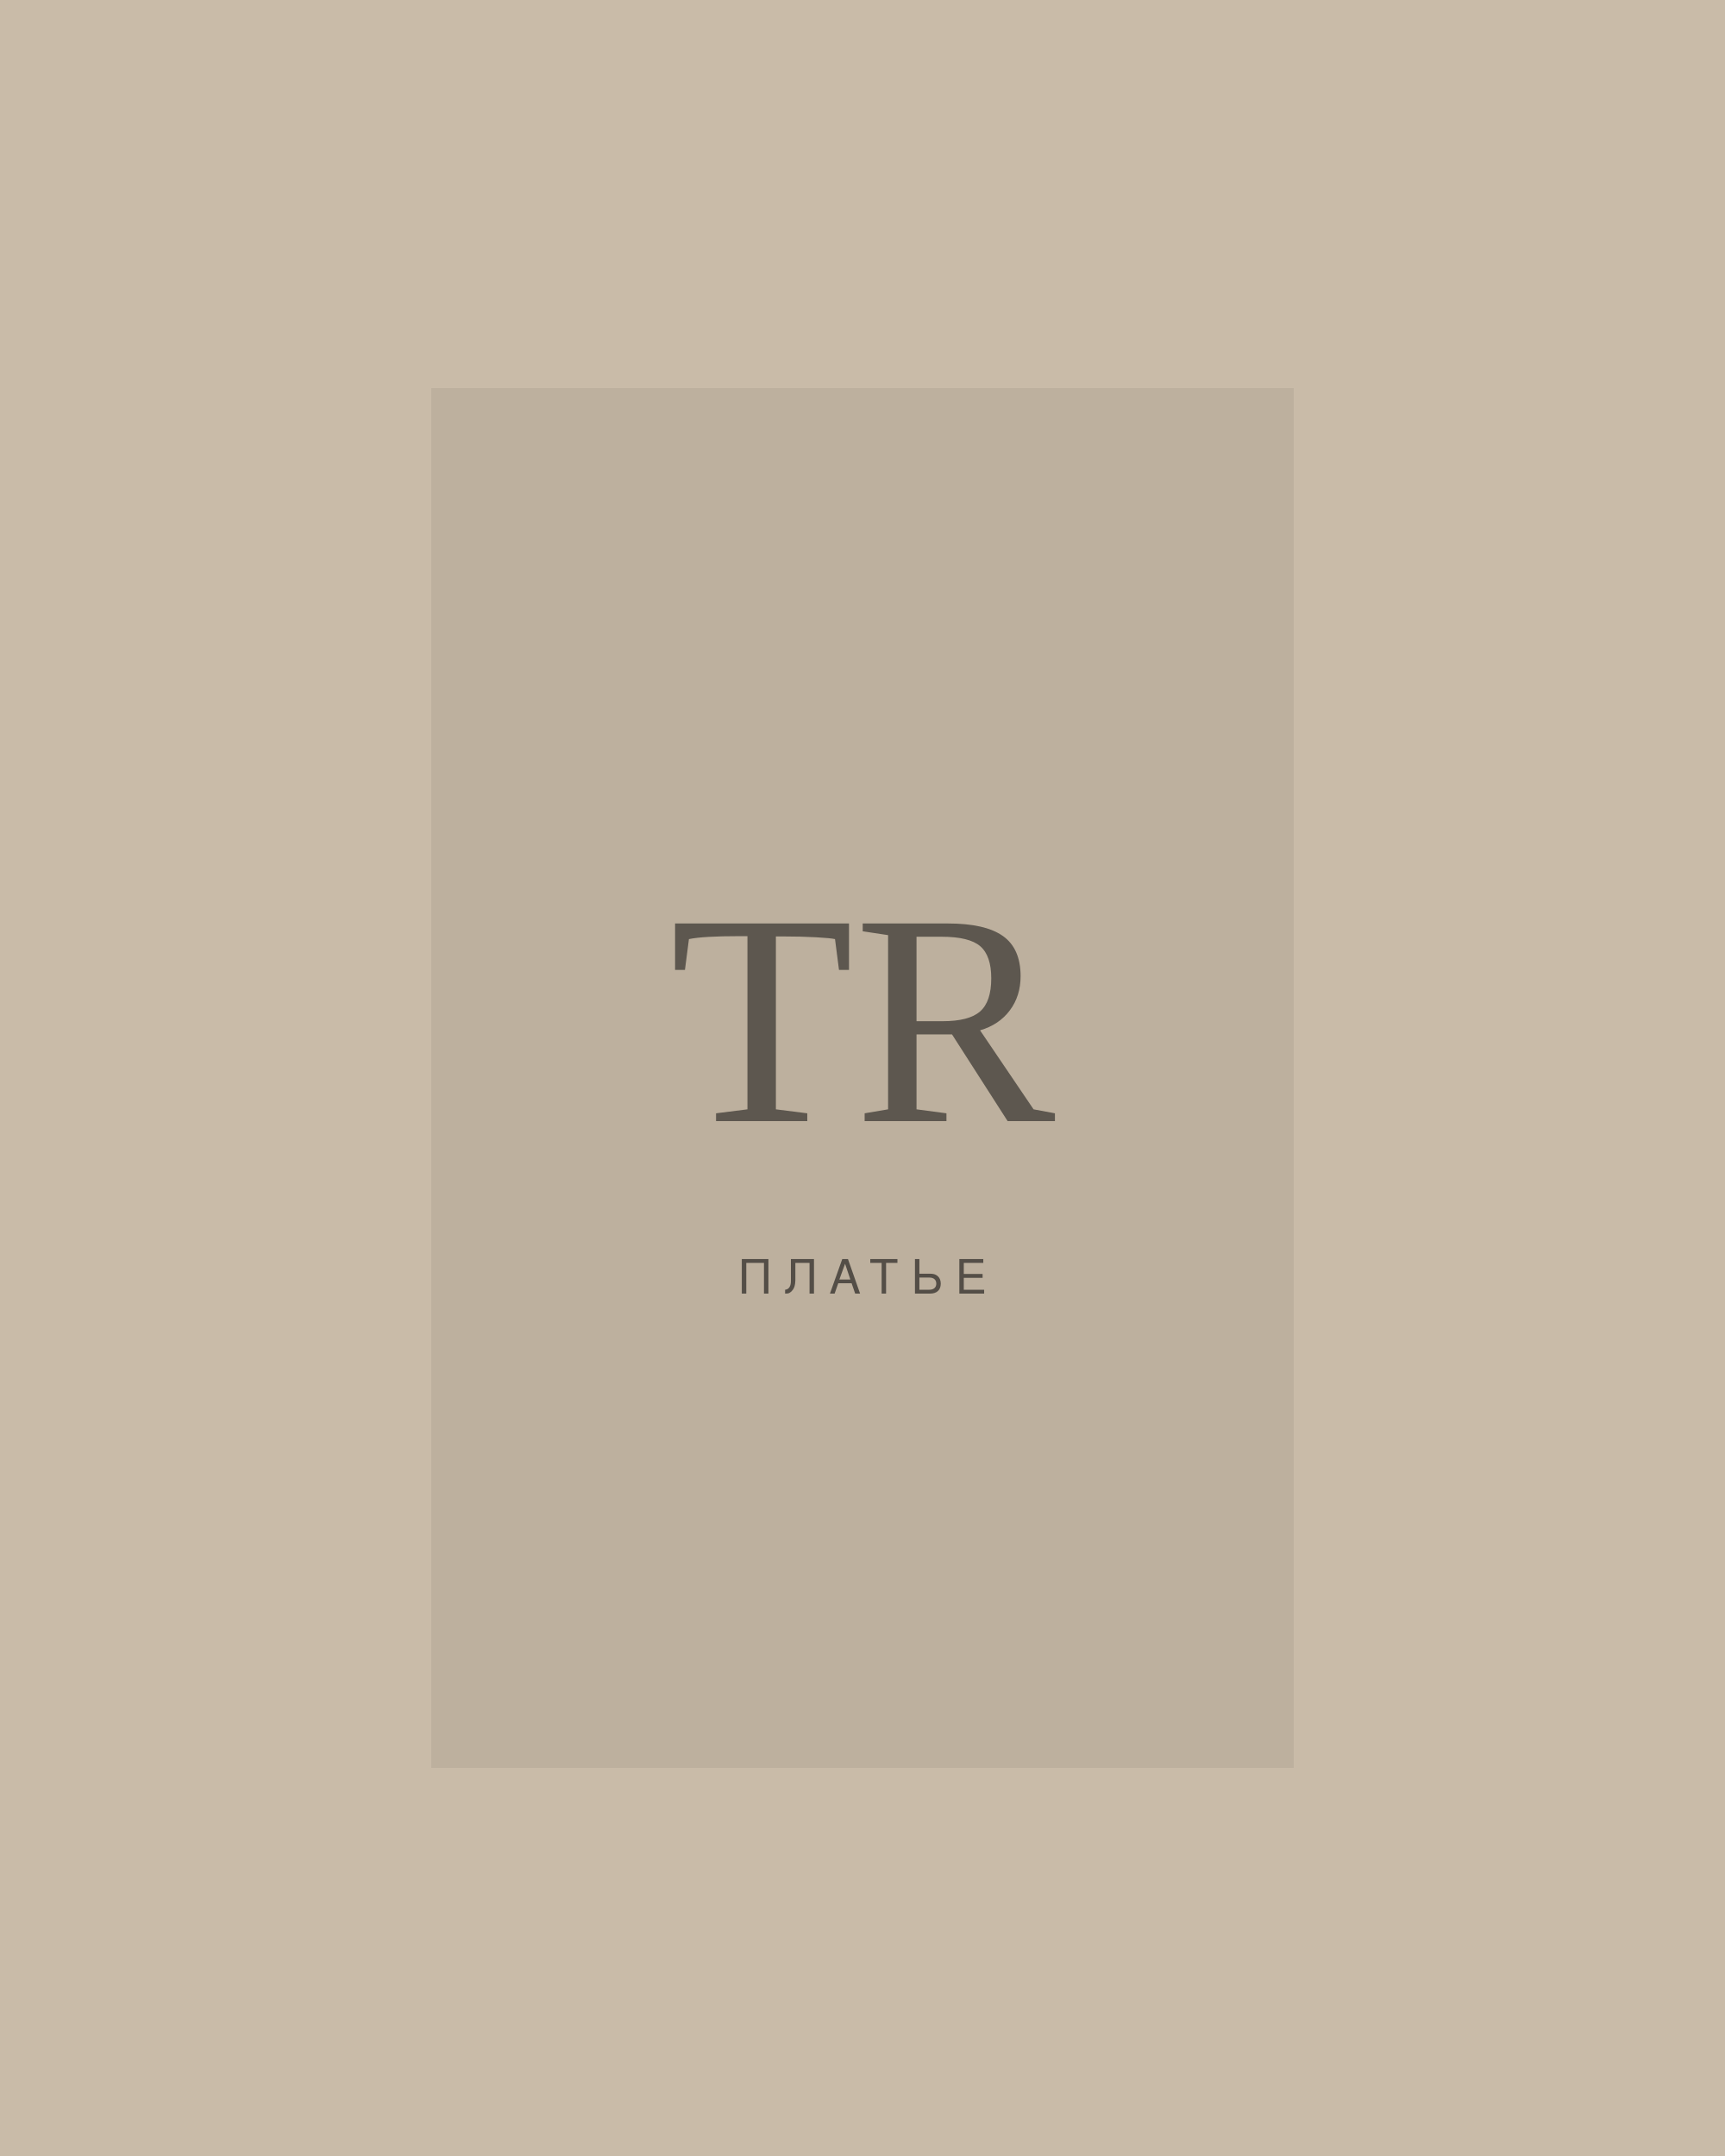
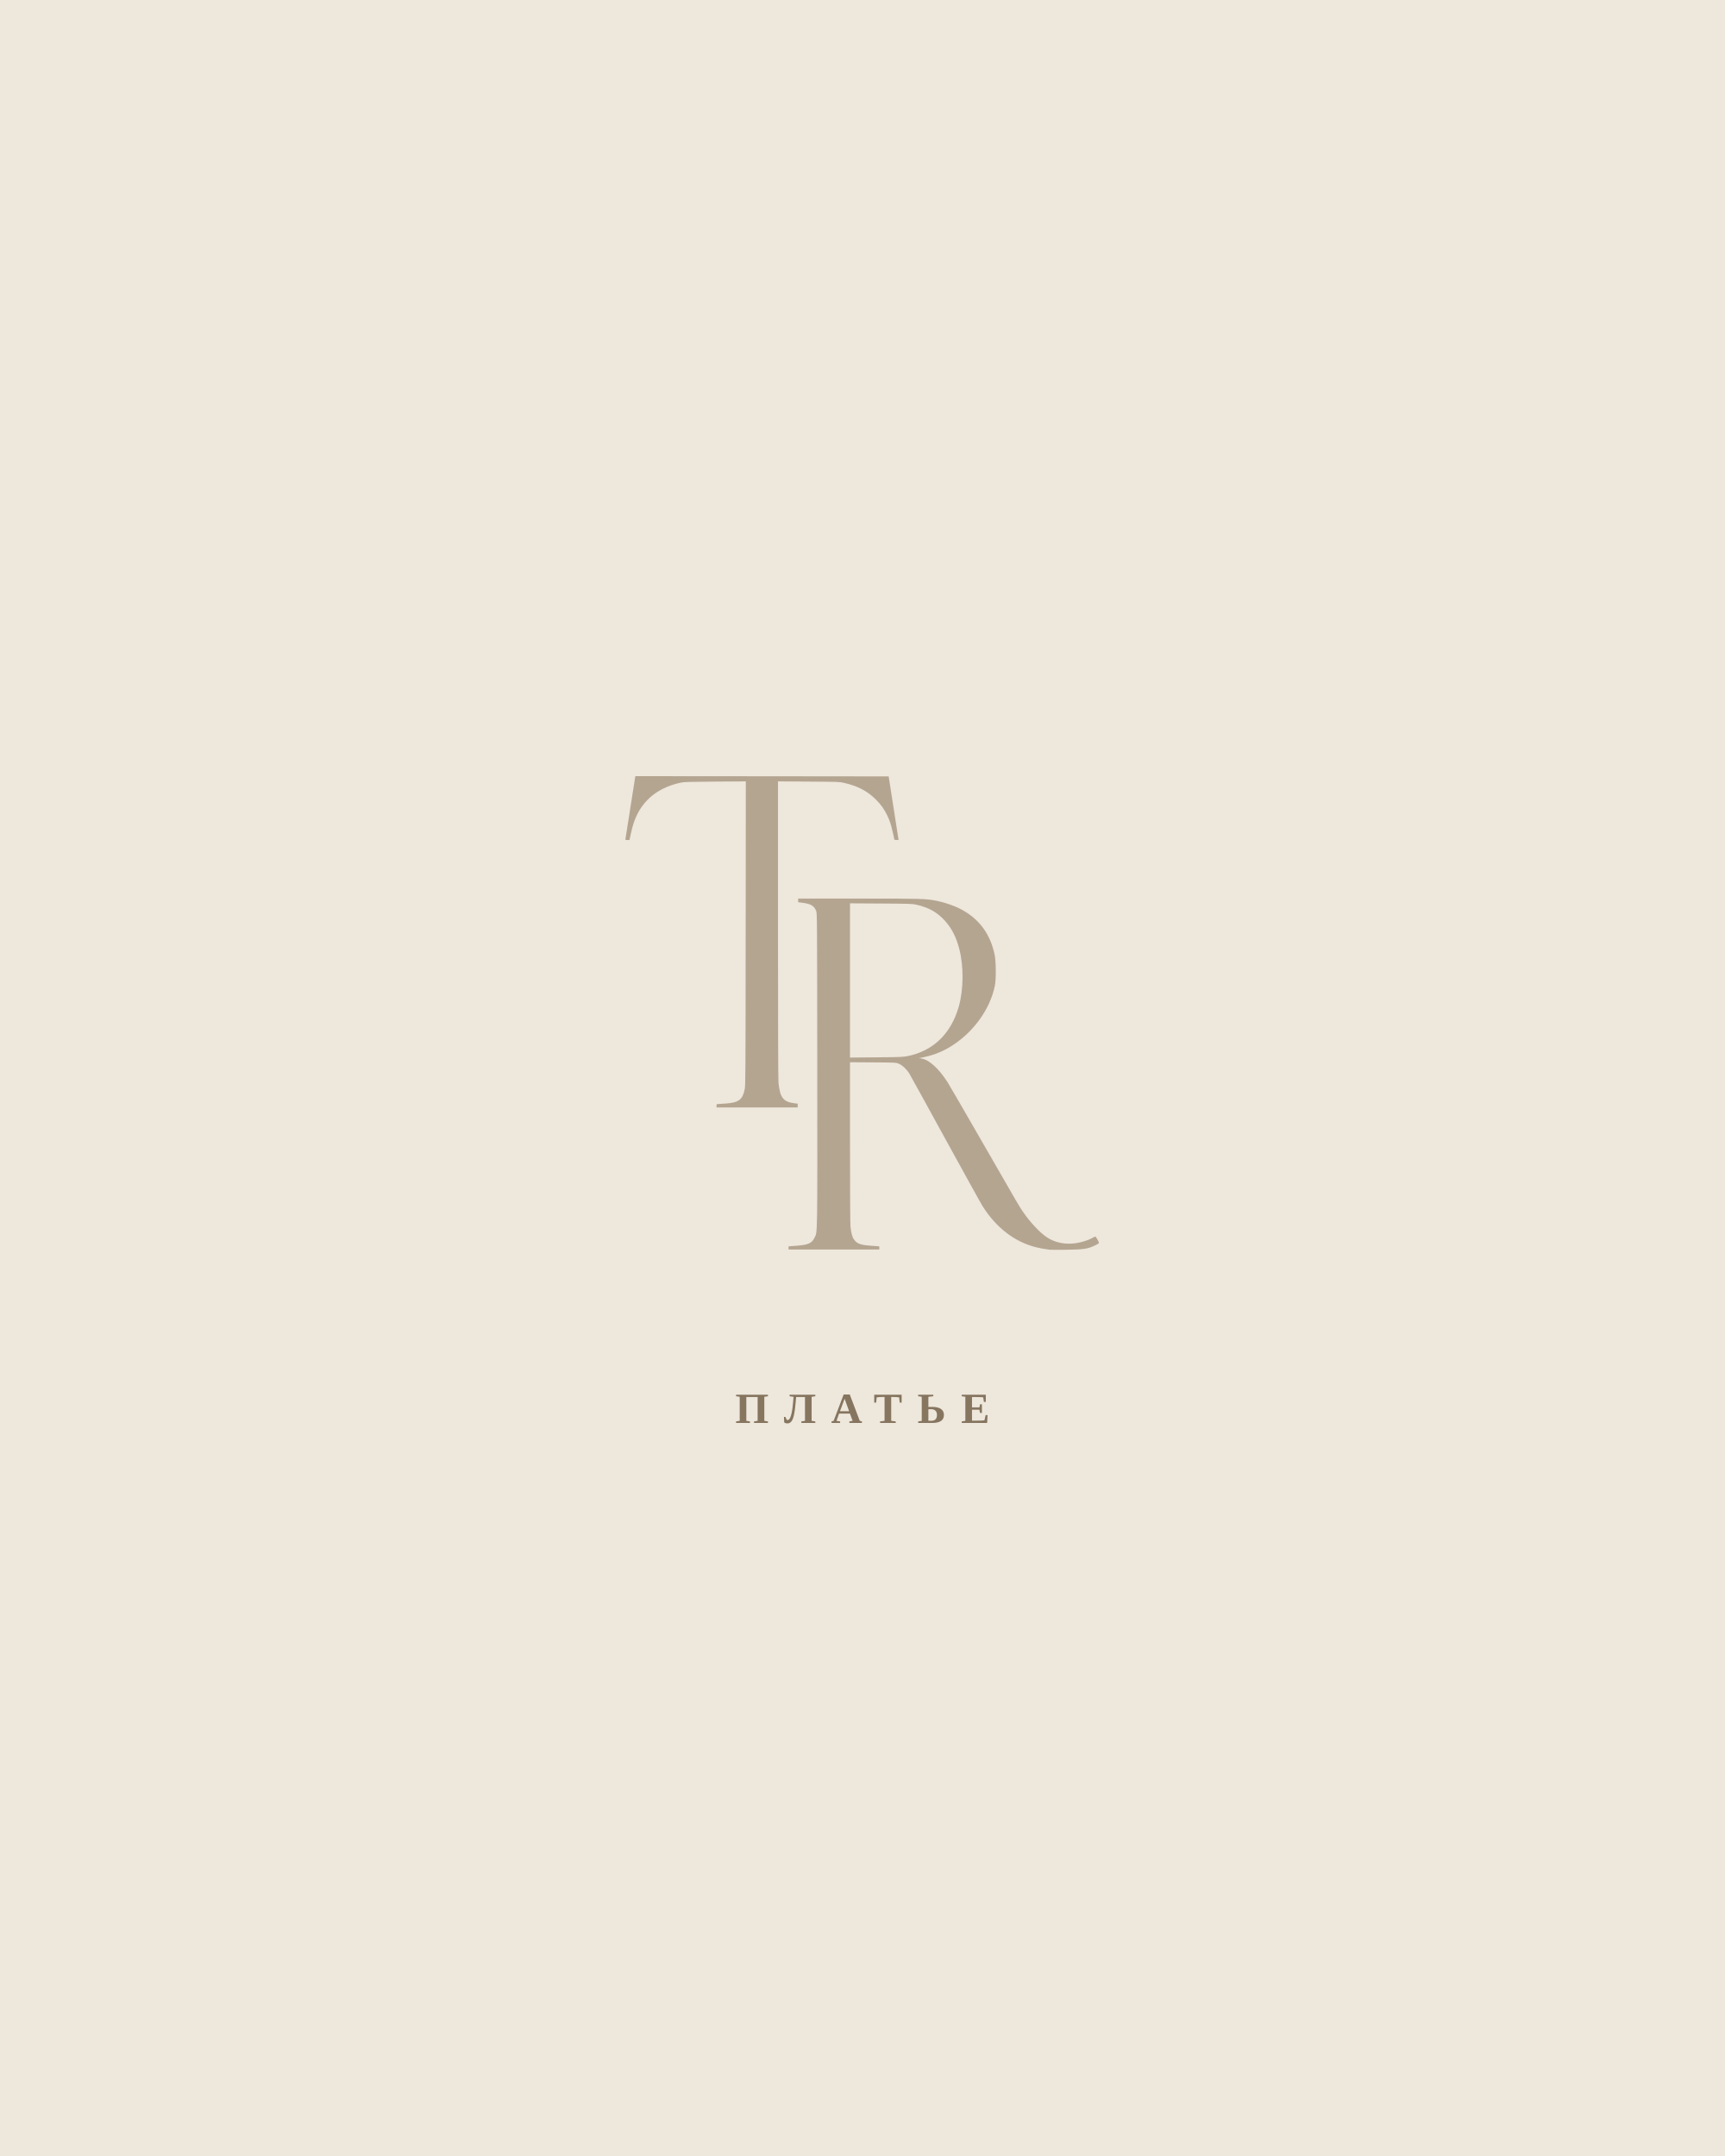
<svg xmlns="http://www.w3.org/2000/svg" viewBox="0 0 800 1000">
-   <rect width="800" height="1000" fill="#C9BBA8" />
-   <rect x="200" y="180" width="400" height="640" fill="rgba(0,0,0,0.06)" />
-   <text x="400" y="520" text-anchor="middle" font-family="Georgia, 'Times New Roman', serif" font-size="140" fill="#0E0E0E" opacity="0.55">TR</text>
-   <text x="400" y="600" text-anchor="middle" font-family="Helvetica, Arial, sans-serif" font-size="22" letter-spacing="6" fill="#0E0E0E" opacity="0.6">ПЛАТЬЕ</text>
+   <rect width="800" height="1000" fill="#EEE7DC" />
+   <path fill="#857054" opacity="0.55" transform="translate(290 360) scale(0.22267)" d="M883.5 986.4C869.9 984.5 864.2 983.5 855.5 981.3C810.9 970.2 772.3 940.5 744.2 895.8C740.9 890.7 706.2 828 667 756.5C627.9 685 593.8 623.3 591.4 619.3C585.7 610.1 576.8 601.9 569.3 598.8C563.6 596.5 563.1 596.5 515.8 596.2L468 595.9L468 762.7C468 865.9 468.4 932.9 469 938.5C470.5 952.3 472.8 960.6 476.4 965.3C483.2 974.3 489.9 976.6 512.8 978.2L529 979.4L529 982.7L529 986L434.5 986L340 986L340 982.7L340 979.4L355.8 978.2C380.4 976.5 388.4 973 393.9 961.8C400.4 948.6 400.1 967.9 399.8 610C399.5 290.8 399.5 286.4 397.5 281C393.6 270.3 386.6 266 369.3 263.8L360 262.6L360 258.8L360 255L486.8 255C619.5 255 625.1 255.2 647.5 259.5C666.5 263.2 688.9 271.2 703.5 279.6C738.9 299.9 760.3 330 769.2 371.8C772.2 386.3 772.5 422.4 769.7 436.5C759.4 487 723.1 536.2 675.1 564.7C656.7 575.6 639.1 582.1 615.5 586.6L611.5 587.3L616.5 588.1C632.9 590.7 652.6 608.6 671.5 638C674.2 642.1 707.1 699 744.8 764.5C820.9 896.9 821 897.1 829.3 909C844.3 930.5 863.7 951 878.1 960.6C894.7 971.6 915.7 976 937.7 972.9C950.6 971.1 964.7 966.6 973.7 961.4C976 960.1 978.3 959 978.9 959C979.4 959 981.6 961.9 983.6 965.6C987.8 973.1 987.9 972.7 978.5 977.3C963.2 984.8 955.1 986 918 986.5C900.7 986.7 885.1 986.6 883.5 986.4ZM190 686.5C190 683.5 190.3 683 192.2 683C193.5 683 200.6 682.5 208.1 682C236.3 680 244.2 674.2 248.7 652C250.3 644.1 250.4 622.4 250.7 327.2L251 10.9L187.8 11.3C134.6 11.7 123.2 12 116.6 13.3C73.8 22.1 42.8 44.3 25.2 78.8C19.4 90.2 15.2 102.6 11.4 120.3L8.7 133L4.3 133C-0 133 -0.1 132.9 0.4 130.2C0.7 128.7 5.2 99.8 10.5 66C15.7 32.2 20.2 3.5 20.5 2.2L21 -0L284.8 0.2L548.5 0.5L558.1 62C563.4 95.8 568.1 125.7 568.4 128.3L569.1 133.1L564.8 132.8L560.5 132.5L557.3 118C553.4 100.6 551 93.2 545.9 82.5C539.8 69.6 532.5 59.2 522.1 48.9C504.2 31 483.8 20.3 454.8 13.8C446 11.8 442 11.7 381.8 11.3L318 10.9L318 319.3C318 519.5 318.4 631.4 319 638.1C322.1 670 329 678.6 353.2 681.5L359 682.2L359 686.1L359 690L274.5 690L190 690L190 686.5ZM587.5 583.2C641.2 572.6 678.6 536.3 694.6 479.7C704.6 444.1 705 396.2 695.6 360C689.2 335.2 679.8 316.9 665.8 301.3C649.9 283.7 632.1 273.6 606.5 267.8C598 265.8 593.6 265.7 532.8 265.3L468 264.9L468 425.5L468 586.2L522.8 585.7C572.2 585.3 578.5 585 587.5 583.2Z" />
+   <text x="400" y="660" text-anchor="middle" font-family="Georgia, 'Times New Roman', serif" font-size="20" font-weight="600" letter-spacing="7" fill="#6B5940" opacity="0.8">ПЛАТЬЕ</text>
</svg>
